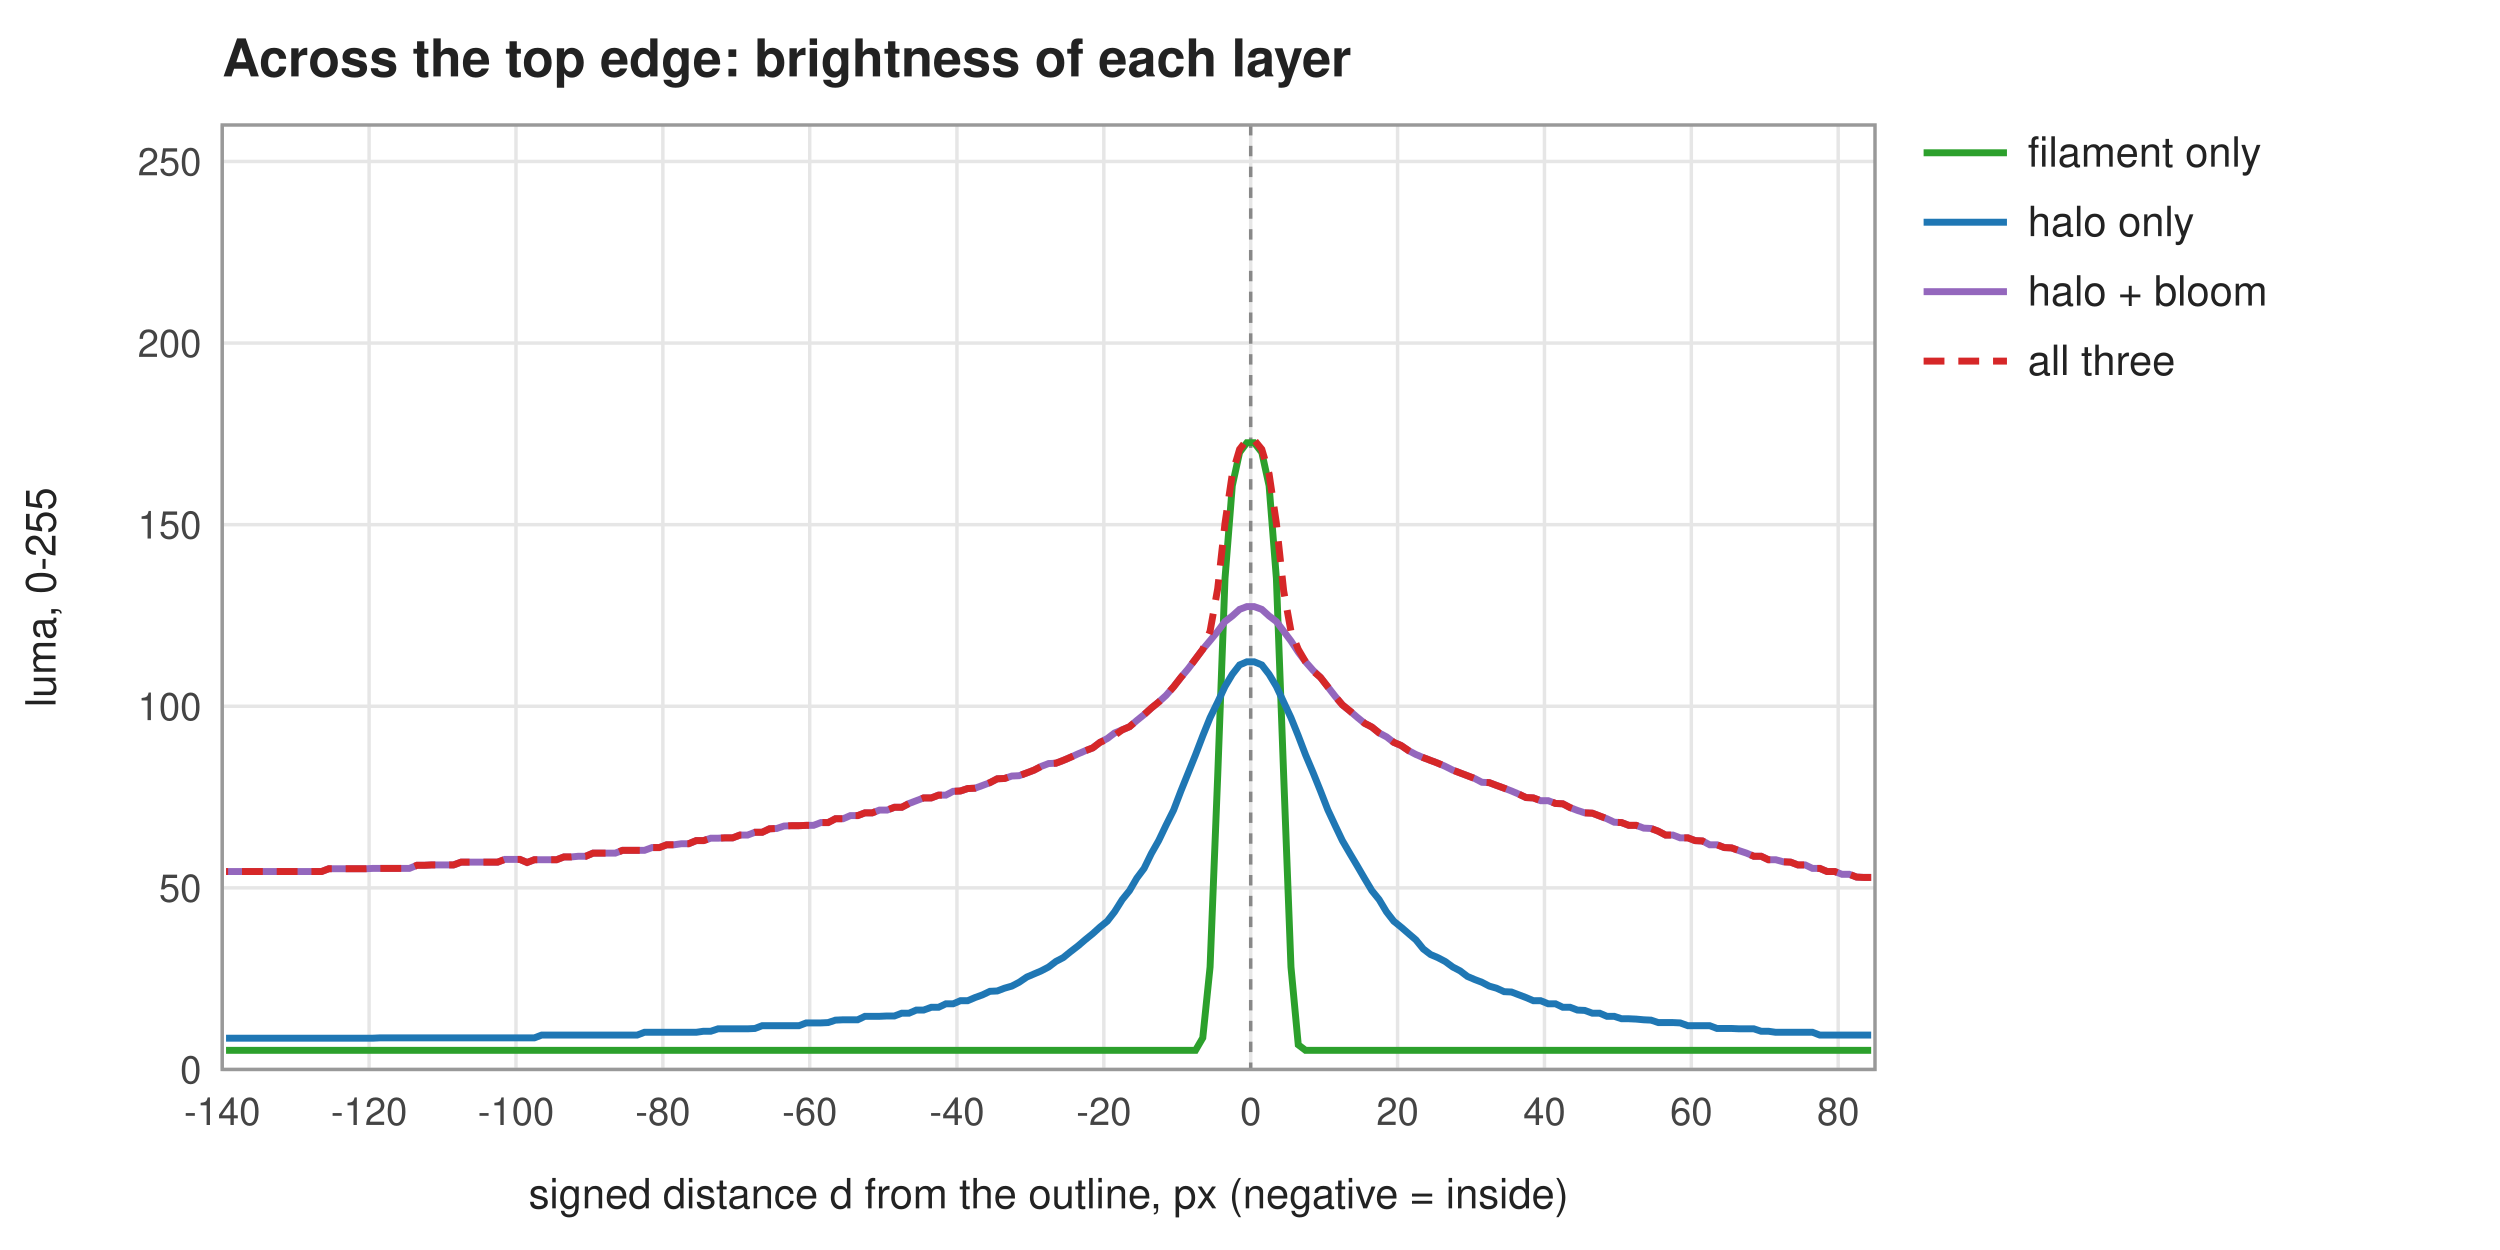
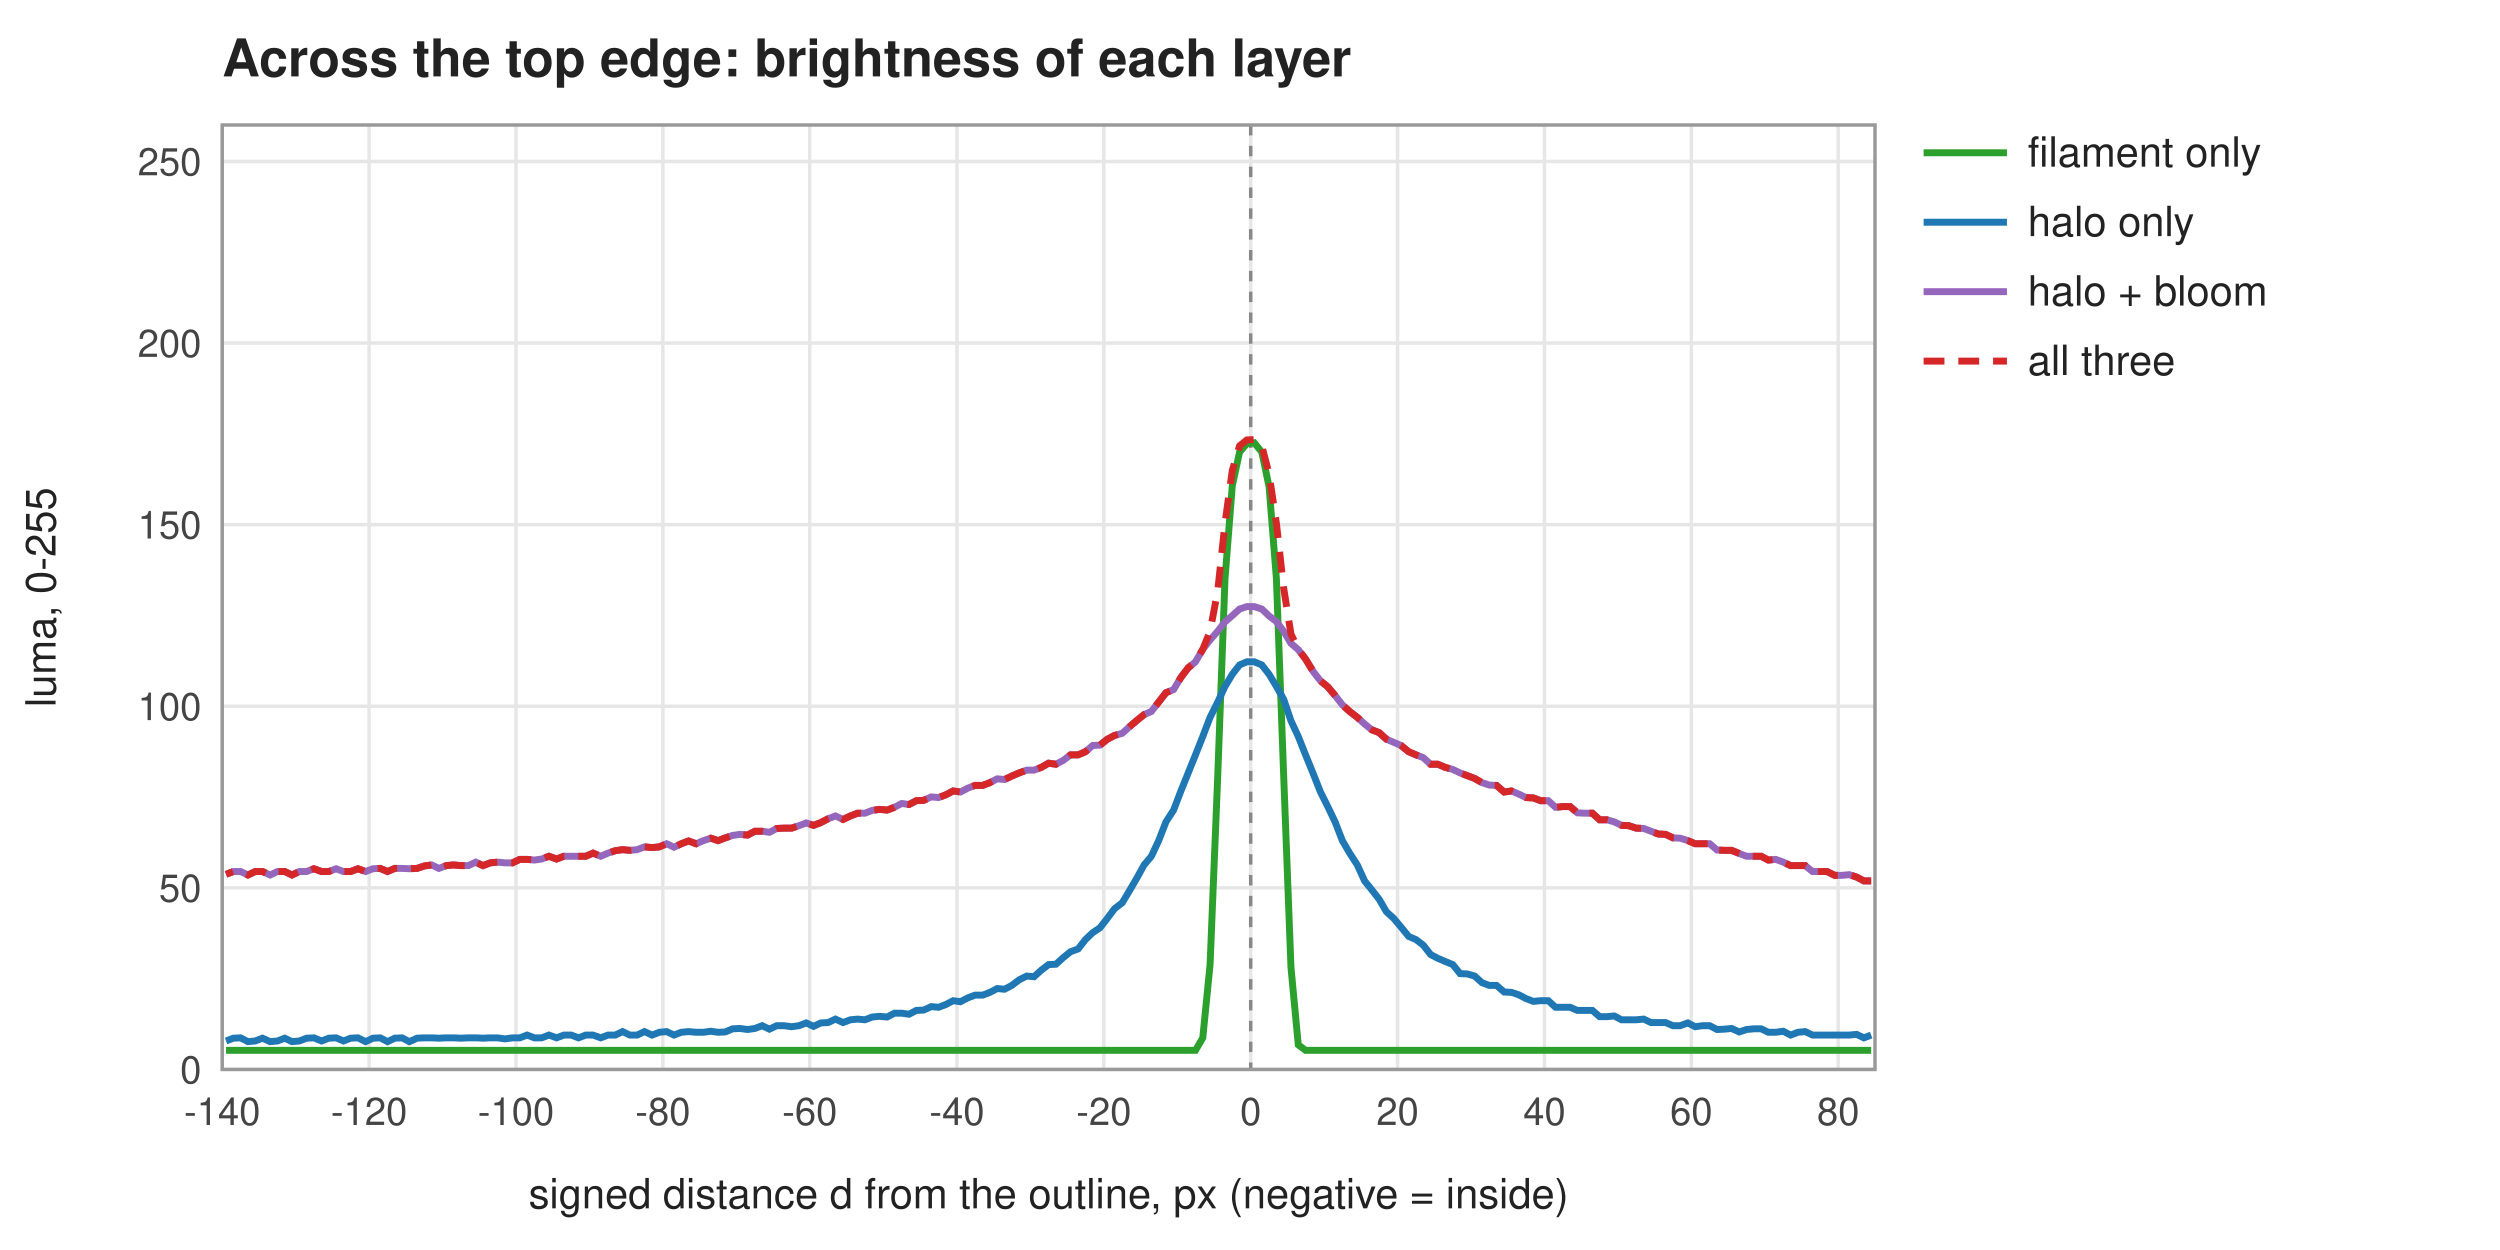
<svg xmlns="http://www.w3.org/2000/svg" width="720" height="360" viewBox="0 0 720 360" font-family="Helvetica, Arial, sans-serif">
  <rect width="100%" height="100%" fill="#ffffff" />
  <text x="64" y="22" font-size="15" font-weight="bold" fill="#222">Across the top edge: brightness of each layer</text>
  <line x1="64.0" y1="36" x2="64.0" y2="308" stroke="#e6e6e6" />
  <text x="64.0" y="324" font-size="11" fill="#444" text-anchor="middle">-140</text>
  <line x1="106.3" y1="36" x2="106.3" y2="308" stroke="#e6e6e6" />
  <text x="106.3" y="324" font-size="11" fill="#444" text-anchor="middle">-120</text>
  <line x1="148.6" y1="36" x2="148.6" y2="308" stroke="#e6e6e6" />
  <text x="148.6" y="324" font-size="11" fill="#444" text-anchor="middle">-100</text>
  <line x1="190.9" y1="36" x2="190.9" y2="308" stroke="#e6e6e6" />
  <text x="190.9" y="324" font-size="11" fill="#444" text-anchor="middle">-80</text>
  <line x1="233.2" y1="36" x2="233.2" y2="308" stroke="#e6e6e6" />
  <text x="233.2" y="324" font-size="11" fill="#444" text-anchor="middle">-60</text>
  <line x1="275.6" y1="36" x2="275.6" y2="308" stroke="#e6e6e6" />
  <text x="275.6" y="324" font-size="11" fill="#444" text-anchor="middle">-40</text>
  <line x1="317.9" y1="36" x2="317.9" y2="308" stroke="#e6e6e6" />
  <text x="317.9" y="324" font-size="11" fill="#444" text-anchor="middle">-20</text>
  <line x1="360.2" y1="36" x2="360.2" y2="308" stroke="#e6e6e6" />
  <text x="360.2" y="324" font-size="11" fill="#444" text-anchor="middle">0</text>
  <line x1="402.5" y1="36" x2="402.5" y2="308" stroke="#e6e6e6" />
  <text x="402.5" y="324" font-size="11" fill="#444" text-anchor="middle">20</text>
  <line x1="444.8" y1="36" x2="444.8" y2="308" stroke="#e6e6e6" />
  <text x="444.8" y="324" font-size="11" fill="#444" text-anchor="middle">40</text>
  <line x1="487.1" y1="36" x2="487.1" y2="308" stroke="#e6e6e6" />
  <text x="487.1" y="324" font-size="11" fill="#444" text-anchor="middle">60</text>
  <line x1="529.4" y1="36" x2="529.4" y2="308" stroke="#e6e6e6" />
  <text x="529.4" y="324" font-size="11" fill="#444" text-anchor="middle">80</text>
  <line x1="64" y1="308.0" x2="540" y2="308.0" stroke="#e6e6e6" />
  <text x="58" y="312.0" font-size="11" fill="#444" text-anchor="end">0</text>
  <line x1="64" y1="255.7" x2="540" y2="255.7" stroke="#e6e6e6" />
  <text x="58" y="259.7" font-size="11" fill="#444" text-anchor="end">50</text>
  <line x1="64" y1="203.4" x2="540" y2="203.4" stroke="#e6e6e6" />
  <text x="58" y="207.4" font-size="11" fill="#444" text-anchor="end">100</text>
  <line x1="64" y1="151.1" x2="540" y2="151.1" stroke="#e6e6e6" />
  <text x="58" y="155.1" font-size="11" fill="#444" text-anchor="end">150</text>
  <line x1="64" y1="98.8" x2="540" y2="98.8" stroke="#e6e6e6" />
  <text x="58" y="102.8" font-size="11" fill="#444" text-anchor="end">200</text>
  <line x1="64" y1="46.5" x2="540" y2="46.5" stroke="#e6e6e6" />
  <text x="58" y="50.5" font-size="11" fill="#444" text-anchor="end">250</text>
  <line x1="360.2" y1="36" x2="360.2" y2="308" stroke="#888" stroke-dasharray="3,3" />
  <rect x="64" y="36" width="476" height="272" fill="none" stroke="#999" />
  <text x="302" y="348" font-size="12" fill="#222" text-anchor="middle">signed distance d from the outline, px (negative = inside)</text>
  <text transform="translate(16,172) rotate(-90)" font-size="12" fill="#222" text-anchor="middle">luma, 0-255</text>
  <clipPath id="plot">
    <rect x="64" y="36" width="476" height="272" />
  </clipPath>
-   <polyline clip-path="url(#plot)" fill="none" stroke="#2ca02c" stroke-width="2" points="538.9,302.5 536.8,302.5 534.7,302.5 532.6,302.5 530.5,302.5 528.4,302.5 526.2,302.5 524.1,302.5 522.0,302.5 519.9,302.5 517.8,302.5 515.7,302.5 513.6,302.5 511.4,302.5 509.3,302.5 507.2,302.5 505.1,302.5 503.0,302.5 500.9,302.5 498.7,302.5 496.6,302.5 494.5,302.5 492.4,302.5 490.3,302.5 488.2,302.5 486.1,302.5 483.9,302.5 481.8,302.5 479.7,302.5 477.6,302.5 475.5,302.5 473.4,302.5 471.2,302.5 469.1,302.5 467.0,302.5 464.9,302.5 462.8,302.5 460.7,302.5 458.6,302.5 456.4,302.5 454.3,302.5 452.2,302.5 450.1,302.5 448.0,302.5 445.9,302.5 443.7,302.5 441.6,302.5 439.5,302.5 437.4,302.5 435.3,302.5 433.2,302.5 431.0,302.5 428.9,302.5 426.8,302.5 424.7,302.5 422.6,302.5 420.5,302.5 418.4,302.5 416.2,302.5 414.1,302.5 412.0,302.5 409.9,302.5 407.8,302.5 405.7,302.5 403.5,302.5 401.4,302.5 399.3,302.5 397.2,302.5 395.1,302.5 393.0,302.5 390.9,302.5 388.7,302.5 386.6,302.5 384.5,302.5 382.4,302.5 380.3,302.5 378.2,302.5 376.0,302.5 373.9,300.9 371.8,278.5 369.7,223.4 367.6,166.6 365.5,139.9 363.4,130.3 361.2,127.5 359.1,127.5 357.0,130.3 354.9,139.9 352.8,166.6 350.7,223.4 348.5,278.5 346.4,298.9 344.3,302.5 342.2,302.5 340.1,302.5 338.0,302.5 335.8,302.5 333.7,302.5 331.6,302.5 329.5,302.5 327.4,302.5 325.3,302.5 323.2,302.5 321.0,302.5 318.9,302.5 316.8,302.5 314.7,302.5 312.6,302.5 310.5,302.5 308.3,302.5 306.2,302.5 304.1,302.5 302.0,302.5 299.9,302.5 297.8,302.5 295.7,302.5 293.5,302.5 291.4,302.5 289.3,302.5 287.2,302.5 285.1,302.5 283.0,302.5 280.8,302.5 278.7,302.5 276.6,302.5 274.5,302.5 272.4,302.5 270.3,302.5 268.2,302.5 266.0,302.5 263.9,302.5 261.8,302.5 259.7,302.5 257.6,302.5 255.5,302.5 253.3,302.5 251.2,302.5 249.1,302.5 247.0,302.5 244.9,302.5 242.8,302.5 240.6,302.5 238.5,302.5 236.4,302.5 234.3,302.5 232.2,302.5 230.1,302.5 228.0,302.5 225.8,302.5 223.7,302.5 221.6,302.5 219.5,302.5 217.4,302.5 215.3,302.5 213.1,302.5 211.0,302.5 208.9,302.5 206.8,302.5 204.7,302.5 202.6,302.5 200.5,302.5 198.3,302.5 196.2,302.5 194.1,302.5 192.0,302.5 189.9,302.5 187.8,302.5 185.6,302.5 183.5,302.5 181.4,302.5 179.3,302.5 177.2,302.5 175.1,302.5 173.0,302.5 170.8,302.5 168.7,302.5 166.6,302.5 164.5,302.5 162.4,302.5 160.3,302.5 158.1,302.5 156.0,302.5 153.9,302.5 151.8,302.5 149.7,302.5 147.6,302.5 145.4,302.5 143.3,302.5 141.2,302.5 139.1,302.5 137.0,302.5 134.9,302.5 132.8,302.5 130.6,302.5 128.5,302.5 126.4,302.5 124.3,302.5 122.2,302.5 120.1,302.5 117.9,302.5 115.8,302.5 113.7,302.5 111.6,302.5 109.5,302.5 107.4,302.5 105.3,302.5 103.1,302.5 101.0,302.5 98.9,302.5 96.8,302.5 94.7,302.5 92.6,302.5 90.4,302.5 88.3,302.5 86.2,302.5 84.1,302.5 82.0,302.5 79.9,302.5 77.8,302.5 75.6,302.5 73.5,302.5 71.4,302.5 69.3,302.5 67.2,302.5 65.1,302.5 " />
+   <polyline clip-path="url(#plot)" fill="none" stroke="#2ca02c" stroke-width="2" points="538.9,302.5 536.8,302.5 534.7,302.5 532.6,302.5 530.5,302.5 528.4,302.5 526.2,302.5 524.1,302.5 522.0,302.5 519.9,302.5 517.8,302.5 515.7,302.5 513.6,302.5 511.4,302.5 509.3,302.5 507.2,302.5 505.1,302.5 503.0,302.5 500.9,302.5 498.7,302.5 496.6,302.5 494.5,302.5 492.4,302.5 490.3,302.5 488.2,302.5 486.1,302.5 483.9,302.5 481.8,302.5 479.7,302.5 477.6,302.5 475.5,302.5 473.4,302.5 471.2,302.5 469.1,302.5 467.0,302.5 464.9,302.5 462.8,302.5 460.7,302.5 458.6,302.5 456.4,302.5 454.3,302.5 452.2,302.5 450.1,302.5 448.0,302.5 445.9,302.5 443.7,302.5 441.6,302.5 439.5,302.5 437.4,302.5 435.3,302.5 433.2,302.5 431.0,302.5 428.9,302.5 426.8,302.5 424.7,302.5 422.6,302.5 420.5,302.5 418.4,302.5 416.2,302.5 414.1,302.5 412.0,302.5 409.9,302.5 407.8,302.5 405.7,302.5 403.5,302.5 401.4,302.5 399.3,302.5 397.2,302.5 395.1,302.5 393.0,302.5 390.9,302.5 388.7,302.5 386.6,302.5 384.5,302.5 382.4,302.5 380.3,302.5 378.2,302.5 376.0,302.5 373.9,300.9 371.8,278.6 369.7,223.4 367.6,166.6 365.5,140.2 363.4,130.2 361.2,127.5 359.1,127.8 357.0,130.2 354.9,139.9 352.8,166.7 350.7,223.7 348.5,277.8 346.4,298.9 344.3,302.5 342.2,302.5 340.1,302.5 338.0,302.5 335.8,302.5 333.7,302.5 331.6,302.5 329.5,302.5 327.4,302.5 325.3,302.5 323.2,302.5 321.0,302.5 318.9,302.5 316.8,302.5 314.7,302.5 312.6,302.5 310.5,302.5 308.3,302.5 306.2,302.5 304.1,302.5 302.0,302.5 299.9,302.5 297.8,302.5 295.7,302.5 293.5,302.5 291.4,302.5 289.3,302.5 287.2,302.5 285.1,302.5 283.0,302.5 280.8,302.5 278.7,302.5 276.6,302.5 274.5,302.5 272.4,302.5 270.3,302.5 268.2,302.5 266.0,302.5 263.9,302.5 261.8,302.5 259.7,302.5 257.6,302.5 255.5,302.5 253.3,302.5 251.2,302.5 249.1,302.5 247.0,302.5 244.9,302.5 242.8,302.5 240.6,302.5 238.5,302.5 236.4,302.5 234.3,302.5 232.2,302.5 230.1,302.5 228.0,302.5 225.8,302.5 223.7,302.5 221.6,302.5 219.5,302.5 217.4,302.5 215.3,302.5 213.1,302.5 211.0,302.5 208.9,302.5 206.8,302.5 204.7,302.5 202.6,302.5 200.5,302.5 198.3,302.5 196.2,302.5 194.1,302.5 192.0,302.5 189.9,302.5 187.8,302.5 185.6,302.5 183.5,302.5 181.4,302.5 179.3,302.5 177.2,302.5 175.1,302.5 173.0,302.5 170.8,302.5 168.7,302.5 166.6,302.5 164.5,302.5 162.4,302.5 160.3,302.5 158.1,302.5 156.0,302.5 153.9,302.5 151.8,302.5 149.7,302.5 147.6,302.5 145.4,302.5 143.3,302.5 141.2,302.5 139.1,302.5 137.0,302.5 134.9,302.5 132.8,302.5 130.6,302.5 128.5,302.5 126.4,302.5 124.3,302.5 122.2,302.5 120.1,302.5 117.9,302.5 115.8,302.5 113.7,302.5 111.6,302.5 109.5,302.5 107.4,302.5 105.3,302.5 103.1,302.5 101.0,302.5 98.9,302.5 96.8,302.5 94.7,302.5 92.6,302.5 90.4,302.5 88.3,302.5 86.2,302.5 84.1,302.5 82.0,302.5 79.9,302.5 77.8,302.5 75.6,302.5 73.5,302.5 71.4,302.5 69.3,302.5 67.2,302.5 65.1,302.5 " />
  <line x1="554" y1="44" x2="578" y2="44" stroke="#2ca02c" stroke-width="2" />
  <text x="584" y="48" font-size="12" fill="#222">filament only</text>
-   <polyline clip-path="url(#plot)" fill="none" stroke="#1f77b4" stroke-width="2" points="538.9,298.1 536.8,298.1 534.7,298.1 532.6,298.1 530.5,298.1 528.4,298.1 526.2,298.1 524.1,298.1 522.0,297.3 519.9,297.3 517.8,297.3 515.7,297.3 513.6,297.3 511.4,297.3 509.3,297.0 507.2,297.0 505.1,296.3 503.0,296.3 500.9,296.3 498.7,296.2 496.6,296.2 494.5,296.2 492.4,295.4 490.3,295.4 488.2,295.4 486.1,295.4 483.9,294.6 481.8,294.5 479.7,294.5 477.6,294.5 475.5,293.8 473.4,293.7 471.2,293.5 469.1,293.4 467.0,293.4 464.9,292.7 462.8,292.7 460.7,291.8 458.6,291.8 456.4,291.0 454.3,290.9 452.2,290.1 450.1,290.1 448.0,289.1 445.9,289.1 443.7,288.2 441.6,288.2 439.5,287.3 437.4,286.5 435.3,285.7 433.2,285.6 431.0,284.6 428.9,284.0 426.8,282.9 424.7,282.1 422.6,281.2 420.5,279.6 418.4,278.5 416.2,276.9 414.1,275.8 412.0,274.9 409.9,273.3 407.8,270.7 405.7,268.9 403.5,267.0 401.4,265.3 399.3,262.6 397.2,259.1 395.1,256.5 393.0,253.0 390.9,249.4 388.7,245.7 386.6,242.1 384.5,237.7 382.4,233.2 380.3,227.8 378.2,222.6 376.0,217.4 373.9,211.9 371.8,206.7 369.7,202.2 367.6,197.7 365.5,194.2 363.4,191.5 361.2,190.6 359.1,190.6 357.0,191.5 354.9,194.2 352.8,197.7 350.7,202.2 348.5,206.7 346.4,211.9 344.3,217.4 342.2,222.6 340.1,227.8 338.0,233.3 335.8,237.7 333.7,242.1 331.6,245.8 329.5,250.1 327.4,252.9 325.3,256.5 323.2,259.1 321.0,262.6 318.9,265.3 316.8,267.0 314.7,268.9 312.6,270.6 310.5,272.4 308.3,274.1 306.2,275.8 304.1,276.9 302.0,278.5 299.9,279.6 297.8,280.5 295.7,281.4 293.5,282.9 291.4,284.0 289.3,284.6 287.2,285.4 285.1,285.5 283.0,286.5 280.8,287.3 278.7,288.2 276.6,288.2 274.5,289.1 272.4,289.1 270.3,290.1 268.2,290.1 266.0,290.9 263.9,290.9 261.8,291.8 259.7,291.8 257.6,292.6 255.5,292.6 253.3,292.7 251.2,292.7 249.1,292.7 247.0,293.7 244.9,293.7 242.8,293.7 240.6,293.8 238.5,294.5 236.4,294.6 234.3,294.6 232.2,294.6 230.1,295.4 228.0,295.4 225.8,295.4 223.7,295.4 221.6,295.4 219.5,295.4 217.4,296.2 215.3,296.3 213.1,296.3 211.0,296.3 208.9,296.3 206.8,296.3 204.7,297.0 202.6,297.0 200.5,297.3 198.3,297.3 196.2,297.3 194.1,297.3 192.0,297.3 189.9,297.3 187.8,297.3 185.6,297.3 183.5,298.1 181.4,298.1 179.3,298.1 177.2,298.1 175.1,298.1 173.0,298.1 170.8,298.1 168.7,298.1 166.6,298.1 164.5,298.1 162.4,298.1 160.3,298.1 158.1,298.1 156.0,298.1 153.9,298.9 151.8,298.9 149.7,298.9 147.6,298.9 145.4,298.9 143.3,298.9 141.2,298.9 139.1,298.9 137.0,298.9 134.9,298.9 132.8,298.9 130.6,298.9 128.5,298.9 126.4,298.9 124.3,298.9 122.2,298.9 120.1,298.9 117.9,298.9 115.8,298.9 113.7,298.9 111.6,298.9 109.5,298.9 107.4,299.0 105.3,299.0 103.1,299.0 101.0,299.0 98.9,299.0 96.8,299.0 94.7,299.0 92.6,299.0 90.4,299.0 88.3,299.0 86.2,299.0 84.1,299.0 82.0,299.0 79.9,299.0 77.8,299.0 75.6,299.0 73.5,299.0 71.4,299.0 69.3,299.0 67.2,299.0 65.1,299.0 " />
+   <polyline clip-path="url(#plot)" fill="none" stroke="#1f77b4" stroke-width="2" points="538.9,298.1 536.8,298.9 534.7,297.9 532.6,298.1 530.5,298.1 528.4,298.1 526.2,298.1 524.1,298.1 522.0,298.1 519.9,297.1 517.8,297.3 515.7,298.1 513.6,297.0 511.4,297.3 509.3,297.3 507.2,296.3 505.1,296.3 503.0,296.5 500.9,297.2 498.7,296.2 496.6,296.4 494.5,296.5 492.4,295.4 490.3,295.4 488.2,295.7 486.1,294.6 483.9,295.4 481.8,295.4 479.7,294.5 477.6,294.5 475.5,294.5 473.4,293.5 471.2,293.7 469.1,293.7 467.0,293.7 464.9,292.6 462.8,292.8 460.7,292.8 458.6,291.0 456.4,291.0 454.3,291.0 452.2,290.1 450.1,290.1 448.0,290.1 445.9,288.2 443.7,288.2 441.6,288.4 439.5,287.6 437.4,286.5 435.3,285.8 433.2,285.7 431.0,283.8 428.9,283.8 426.8,283.0 424.7,281.1 422.6,280.5 420.5,280.4 418.4,277.8 416.2,276.9 414.1,276.0 412.0,274.9 409.9,272.2 407.8,270.6 405.7,269.7 403.5,267.0 401.4,264.5 399.3,262.6 397.2,259.0 395.1,256.3 393.0,253.7 390.9,249.1 388.7,245.7 386.6,242.1 384.5,236.7 382.4,232.3 380.3,228.1 378.2,222.8 376.0,217.4 373.9,212.1 371.8,207.6 369.7,201.4 367.6,197.7 365.5,194.2 363.4,191.5 361.2,190.6 359.1,190.6 357.0,191.5 354.9,194.2 352.8,197.7 350.7,202.2 348.5,206.6 346.4,212.1 344.3,217.4 342.2,222.6 340.1,227.8 338.0,233.3 335.8,236.7 333.7,242.1 331.6,246.6 329.5,249.1 327.4,252.9 325.3,256.5 323.2,260.0 321.0,261.7 318.9,264.5 316.8,267.2 314.7,268.6 312.6,270.6 310.5,273.3 308.3,274.1 306.2,275.8 304.1,277.7 302.0,277.8 299.9,279.4 297.8,281.3 295.7,281.1 293.5,282.2 291.4,283.8 289.3,284.9 287.2,284.7 285.1,285.8 283.0,286.6 280.8,286.6 278.7,287.4 276.6,288.5 274.5,288.2 272.4,289.3 270.3,290.1 268.2,289.9 266.0,290.9 263.9,291.0 261.8,292.1 259.7,291.8 257.6,291.8 255.5,292.9 253.3,292.7 251.2,292.9 249.1,293.7 247.0,293.5 244.9,293.7 242.8,294.5 240.6,293.5 238.5,294.5 236.4,294.6 234.3,295.6 232.2,294.6 230.1,295.4 228.0,295.7 225.8,295.4 223.7,295.4 221.6,296.4 219.5,295.4 217.4,296.2 215.3,296.5 213.1,296.2 211.0,296.3 208.9,297.2 206.8,297.3 204.7,297.0 202.6,297.3 200.5,297.3 198.3,297.1 196.2,297.3 194.1,298.1 192.0,297.1 189.9,297.3 187.8,298.1 185.6,297.1 183.5,298.1 181.4,298.1 179.3,297.1 177.2,298.1 175.1,298.1 173.0,298.9 170.8,298.1 168.7,298.1 166.6,298.9 164.5,298.1 162.4,298.1 160.3,298.9 158.1,298.1 156.0,298.9 153.9,298.9 151.8,298.1 149.7,298.9 147.6,298.9 145.4,299.2 143.3,298.9 141.2,298.9 139.1,299.0 137.0,298.9 134.9,298.9 132.8,299.0 130.6,298.9 128.5,298.9 126.4,299.0 124.3,298.9 122.2,298.9 120.1,299.0 117.9,300.0 115.8,298.9 113.7,299.0 111.6,300.0 109.5,298.9 107.4,299.0 105.3,300.0 103.1,298.9 101.0,299.0 98.9,299.8 96.8,298.9 94.7,299.0 92.6,299.8 90.4,298.9 88.3,299.0 86.2,299.8 84.1,300.0 82.0,299.0 79.9,299.8 77.8,300.0 75.6,299.0 73.5,299.8 71.4,300.0 69.3,298.9 67.2,299.0 65.1,299.8 " />
  <line x1="554" y1="64" x2="578" y2="64" stroke="#1f77b4" stroke-width="2" />
  <text x="584" y="68" font-size="12" fill="#222">halo only</text>
-   <polyline clip-path="url(#plot)" fill="none" stroke="#9467bd" stroke-width="2" points="538.9,252.7 536.8,252.7 534.7,252.6 532.6,251.8 530.5,251.8 528.4,251.0 526.2,251.0 524.1,250.1 522.0,250.1 519.9,249.1 517.8,249.1 515.7,248.3 513.6,248.2 511.4,247.6 509.3,247.6 507.2,246.6 505.1,246.6 503.0,245.7 500.9,245.0 498.7,244.2 496.6,244.1 494.5,243.3 492.4,243.3 490.3,242.2 488.2,242.1 486.1,241.3 483.9,241.3 481.8,240.5 479.7,240.5 477.6,239.4 475.5,238.6 473.4,238.5 471.2,237.7 469.1,237.7 467.0,236.9 464.9,236.8 462.8,235.8 460.7,235.0 458.6,234.2 456.4,234.1 454.3,233.4 452.2,232.6 450.1,231.5 448.0,231.4 445.9,230.6 443.7,230.6 441.6,229.8 439.5,229.7 437.4,228.7 435.3,227.8 433.2,227.0 431.0,226.2 428.9,225.4 426.8,225.3 424.7,224.2 422.6,223.4 420.5,222.6 418.4,221.8 416.2,220.7 414.1,219.8 412.0,219.0 409.9,218.2 407.8,217.3 405.7,216.2 403.5,214.7 401.4,213.8 399.3,212.2 397.2,211.1 395.1,209.4 393.0,208.3 390.9,206.6 388.7,204.7 386.6,203.0 384.5,200.5 382.4,197.8 380.3,195.1 378.2,193.1 376.0,190.6 373.9,187.8 371.8,184.6 369.7,181.8 367.6,179.0 365.5,177.4 363.4,175.5 361.2,174.7 359.1,174.7 357.0,175.5 354.9,177.4 352.8,179.0 350.7,181.8 348.5,184.5 346.4,187.0 344.3,189.8 342.2,192.6 340.1,195.1 338.0,197.8 335.8,200.3 333.7,202.2 331.6,203.9 329.5,205.8 327.4,207.5 325.3,209.3 323.2,210.2 321.0,211.1 318.9,212.7 316.8,213.8 314.7,215.4 312.6,216.2 310.5,217.1 308.3,218.1 306.2,219.0 304.1,219.8 302.0,219.9 299.9,220.7 297.8,221.8 295.7,222.6 293.5,223.4 291.4,223.5 289.3,224.2 287.2,224.3 285.1,225.4 283.0,226.2 280.8,227.0 278.7,227.1 276.6,227.8 274.5,227.9 272.4,229.0 270.3,229.0 268.2,229.8 266.0,229.8 263.9,230.6 261.8,231.4 259.7,232.5 257.6,232.5 255.5,233.3 253.3,233.3 251.2,234.1 249.1,234.1 247.0,234.9 244.9,234.9 242.8,235.8 240.6,235.8 238.5,236.9 236.4,236.9 234.3,237.7 232.2,237.7 230.1,237.8 228.0,237.8 225.8,237.9 223.7,238.6 221.6,238.7 219.5,239.7 217.4,239.7 215.3,240.5 213.1,240.5 211.0,241.3 208.9,241.3 206.8,241.4 204.7,241.4 202.6,242.1 200.5,242.1 198.3,243.0 196.2,243.0 194.1,243.3 192.0,243.3 189.9,244.1 187.8,244.1 185.6,244.9 183.5,244.9 181.4,244.9 179.3,244.9 177.2,245.7 175.1,245.7 173.0,245.7 170.8,245.7 168.7,246.6 166.6,246.6 164.5,246.8 162.4,246.8 160.3,247.6 158.1,247.6 156.0,247.6 153.9,247.6 151.8,248.4 149.7,247.5 147.6,247.5 145.4,247.5 143.3,248.3 141.2,248.3 139.1,248.3 137.0,248.3 134.9,248.3 132.8,248.3 130.6,249.1 128.5,249.1 126.4,249.1 124.3,249.1 122.2,249.2 120.1,249.2 117.9,250.1 115.8,250.1 113.7,250.1 111.6,250.1 109.5,250.1 107.4,250.1 105.3,250.2 103.1,250.2 101.0,250.2 98.9,250.2 96.8,250.2 94.7,250.2 92.6,251.0 90.4,251.0 88.3,251.0 86.2,251.0 84.1,251.0 82.0,251.0 79.9,251.0 77.8,251.0 75.6,251.0 73.5,251.0 71.4,251.0 69.3,251.0 67.2,251.0 65.1,251.0 " />
+   <polyline clip-path="url(#plot)" fill="none" stroke="#9467bd" stroke-width="2" points="538.9,253.7 536.8,253.7 534.7,252.6 532.6,251.9 530.5,252.1 528.4,252.1 526.2,251.0 524.1,251.0 522.0,251.0 519.9,249.3 517.8,249.3 515.7,249.3 513.6,248.3 511.4,247.5 509.3,247.7 507.2,246.6 505.1,246.6 503.0,246.6 500.9,245.8 498.7,244.9 496.6,244.9 494.5,244.8 492.4,243.0 490.3,243.0 488.2,243.0 486.1,242.1 483.9,241.4 481.8,241.3 479.7,240.3 477.6,240.2 475.5,239.4 473.4,238.6 471.2,238.5 469.1,237.8 467.0,237.7 464.9,236.7 462.8,236.1 460.7,236.1 458.6,234.2 456.4,234.2 454.3,234.1 452.2,232.3 450.1,232.3 448.0,232.5 445.9,230.6 443.7,230.6 441.6,229.8 439.5,229.7 437.4,228.7 435.3,227.8 433.2,228.1 431.0,226.2 428.9,226.1 426.8,225.4 424.7,224.2 422.6,223.4 420.5,222.6 418.4,221.6 416.2,221.0 414.1,220.1 412.0,220.1 409.9,218.2 407.8,217.4 405.7,216.5 403.5,214.7 401.4,213.8 399.3,212.9 397.2,211.0 395.1,210.2 393.0,208.5 390.9,206.6 388.7,204.9 386.6,203.0 384.5,200.3 382.4,197.8 380.3,196.1 378.2,193.4 376.0,189.8 373.9,187.1 371.8,185.3 369.7,181.8 367.6,179.0 365.5,177.4 363.4,175.4 361.2,174.7 359.1,174.7 357.0,175.4 354.9,177.3 352.8,179.1 350.7,181.8 348.5,184.3 346.4,187.0 344.3,190.6 342.2,192.4 340.1,195.1 338.0,198.6 335.8,199.5 333.7,202.2 331.6,204.9 329.5,205.8 327.4,207.5 325.3,209.3 323.2,211.2 321.0,211.8 318.9,212.9 316.8,214.6 314.7,214.7 312.6,216.5 310.5,217.4 308.3,217.4 306.2,219.0 304.1,220.1 302.0,219.8 299.9,221.0 297.8,221.8 295.7,221.8 293.5,222.6 291.4,223.5 289.3,224.5 287.2,224.3 285.1,225.4 283.0,226.2 280.8,226.2 278.7,227.0 276.6,228.1 274.5,227.8 272.4,228.9 270.3,229.7 268.2,229.5 266.0,230.5 263.9,230.6 261.8,231.7 259.7,231.4 257.6,232.5 255.5,233.3 253.3,233.1 251.2,233.4 249.1,234.2 247.0,234.2 244.9,235.0 242.8,236.0 240.6,235.0 238.5,235.8 236.4,236.9 234.3,237.7 232.2,237.0 230.1,237.8 228.0,238.5 225.8,238.5 223.7,238.6 221.6,239.7 219.5,239.4 217.4,239.4 215.3,240.5 213.1,240.3 211.0,240.6 208.9,241.3 206.8,242.1 204.7,241.4 202.6,242.1 200.5,243.0 198.3,242.2 196.2,243.0 194.1,244.0 192.0,243.0 189.9,243.9 187.8,244.1 185.6,243.9 183.5,244.7 181.4,244.9 179.3,244.7 177.2,245.0 175.1,245.7 173.0,246.6 170.8,245.7 168.7,246.6 166.6,246.6 164.5,246.6 162.4,246.6 160.3,247.4 158.1,246.6 156.0,247.4 153.9,247.7 151.8,247.5 149.7,247.5 147.6,248.5 145.4,248.5 143.3,248.3 141.2,248.5 139.1,249.3 137.0,248.3 134.9,249.3 132.8,249.3 130.6,249.1 128.5,249.3 126.4,250.1 124.3,249.1 122.2,249.4 120.1,250.1 117.9,250.2 115.8,250.1 113.7,250.1 111.6,251.0 109.5,250.1 107.4,250.2 105.3,251.0 103.1,250.2 101.0,251.0 98.9,251.0 96.8,250.2 94.7,251.0 92.6,251.0 90.4,250.2 88.3,251.0 86.2,251.0 84.1,252.0 82.0,251.0 79.9,251.0 77.8,252.0 75.6,251.0 73.5,251.0 71.4,252.0 69.3,251.0 67.2,251.0 65.1,251.8 " />
  <line x1="554" y1="84" x2="578" y2="84" stroke="#9467bd" stroke-width="2" />
  <text x="584" y="88" font-size="12" fill="#222">halo + bloom</text>
-   <polyline clip-path="url(#plot)" fill="none" stroke="#d62728" stroke-width="2" stroke-dasharray="6,4" points="538.9,252.7 536.8,252.7 534.7,252.6 532.6,251.8 530.5,251.8 528.4,251.0 526.2,251.0 524.1,250.1 522.0,250.1 519.9,249.1 517.8,249.1 515.7,248.3 513.6,248.2 511.4,247.6 509.3,247.6 507.2,246.6 505.1,246.6 503.0,245.7 500.9,245.0 498.7,244.2 496.6,244.1 494.5,243.3 492.4,243.3 490.3,242.2 488.2,242.1 486.1,241.3 483.9,241.3 481.8,240.5 479.7,240.5 477.6,239.4 475.5,238.6 473.4,238.5 471.2,237.7 469.1,237.7 467.0,236.9 464.9,236.8 462.8,235.8 460.7,235.0 458.6,234.2 456.4,234.1 454.3,233.4 452.2,232.6 450.1,231.5 448.0,231.4 445.9,230.6 443.7,230.6 441.6,229.8 439.5,229.7 437.4,228.7 435.3,227.8 433.2,227.0 431.0,226.2 428.9,225.4 426.8,225.3 424.7,224.2 422.6,223.4 420.5,222.6 418.4,221.8 416.2,220.7 414.1,219.8 412.0,219.0 409.9,218.2 407.8,217.3 405.7,216.2 403.5,214.7 401.4,213.8 399.3,212.2 397.2,211.1 395.1,209.4 393.0,208.3 390.9,206.6 388.7,204.7 386.6,203.0 384.5,200.5 382.4,197.8 380.3,195.1 378.2,193.3 376.0,190.6 373.9,187.0 371.8,181.8 369.7,170.2 367.6,150.7 365.5,136.5 363.4,129.4 361.2,126.7 359.1,126.7 357.0,129.4 354.9,136.5 352.8,150.7 350.7,169.5 348.5,181.8 346.4,187.0 344.3,189.8 342.2,192.6 340.1,195.1 338.0,197.8 335.8,200.3 333.7,202.2 331.6,203.9 329.5,205.8 327.4,207.5 325.3,209.3 323.2,210.2 321.0,211.8 318.9,212.9 316.8,213.8 314.7,215.4 312.6,216.2 310.5,217.1 308.3,218.1 306.2,219.0 304.1,219.8 302.0,219.9 299.9,220.7 297.8,221.8 295.7,222.6 293.5,223.4 291.4,223.5 289.3,224.2 287.2,224.3 285.1,225.4 283.0,226.2 280.8,227.0 278.7,227.1 276.6,227.8 274.5,227.9 272.4,229.0 270.3,229.0 268.2,229.8 266.0,229.8 263.9,230.6 261.8,231.4 259.7,232.5 257.6,232.5 255.5,233.3 253.3,233.3 251.2,234.1 249.1,234.1 247.0,234.9 244.9,234.9 242.8,235.8 240.6,235.8 238.5,236.9 236.4,236.9 234.3,237.7 232.2,237.7 230.1,237.8 228.0,237.8 225.8,237.9 223.7,238.6 221.6,238.7 219.5,239.7 217.4,239.7 215.3,240.5 213.1,240.5 211.0,241.3 208.9,241.3 206.8,241.4 204.7,241.4 202.6,242.1 200.5,242.1 198.3,243.0 196.2,243.0 194.1,243.3 192.0,243.3 189.9,244.1 187.8,244.1 185.6,244.9 183.5,244.9 181.4,244.9 179.3,244.9 177.2,245.7 175.1,245.7 173.0,245.7 170.8,245.7 168.7,246.6 166.6,246.6 164.5,246.8 162.4,246.8 160.3,247.6 158.1,247.6 156.0,247.6 153.9,247.6 151.8,248.4 149.7,247.5 147.6,247.5 145.4,247.5 143.3,248.3 141.2,248.3 139.1,248.3 137.0,248.3 134.9,248.3 132.8,248.3 130.6,249.1 128.5,249.1 126.4,249.1 124.3,249.1 122.2,249.2 120.1,249.2 117.9,250.1 115.8,250.1 113.7,250.1 111.6,250.1 109.5,250.1 107.4,250.1 105.3,250.2 103.1,250.2 101.0,250.2 98.9,250.2 96.8,250.2 94.7,250.2 92.6,251.0 90.4,251.0 88.3,251.0 86.2,251.0 84.1,251.0 82.0,251.0 79.9,251.0 77.8,251.0 75.6,251.0 73.5,251.0 71.4,251.0 69.3,251.0 67.2,251.0 65.1,251.0 " />
+   <polyline clip-path="url(#plot)" fill="none" stroke="#d62728" stroke-width="2" stroke-dasharray="6,4" points="538.9,253.7 536.8,253.7 534.7,252.6 532.6,251.9 530.5,252.1 528.4,252.1 526.2,251.0 524.1,251.0 522.0,251.0 519.9,249.3 517.8,249.3 515.7,249.3 513.6,248.3 511.4,247.5 509.3,247.7 507.2,246.6 505.1,246.6 503.0,246.6 500.9,245.8 498.7,244.9 496.6,244.9 494.5,244.8 492.4,243.0 490.3,243.0 488.2,243.0 486.1,242.1 483.9,241.4 481.8,241.3 479.7,240.3 477.6,240.2 475.5,239.4 473.4,238.6 471.2,238.5 469.1,237.8 467.0,237.7 464.9,236.7 462.8,236.1 460.7,236.1 458.6,234.2 456.4,234.2 454.3,234.1 452.2,232.3 450.1,232.3 448.0,232.5 445.9,230.6 443.7,230.6 441.6,229.8 439.5,229.7 437.4,228.7 435.3,227.8 433.2,228.1 431.0,226.2 428.9,226.1 426.8,225.4 424.7,224.2 422.6,223.4 420.5,222.6 418.4,221.6 416.2,221.0 414.1,220.1 412.0,220.1 409.9,218.2 407.8,217.4 405.7,216.5 403.5,214.7 401.4,213.8 399.3,212.9 397.2,211.0 395.1,210.2 393.0,208.5 390.9,206.6 388.7,204.9 386.6,203.0 384.5,200.3 382.4,197.8 380.3,196.1 378.2,193.4 376.0,189.8 373.9,187.0 371.8,182.6 369.7,169.4 367.6,150.7 365.5,136.5 363.4,128.4 361.2,126.6 359.1,126.7 357.0,128.4 354.9,135.5 352.8,150.7 350.7,170.2 348.5,181.8 346.4,187.0 344.3,190.6 342.2,192.3 340.1,195.1 338.0,198.6 335.8,199.5 333.7,202.2 331.6,204.9 329.5,205.8 327.4,207.5 325.3,209.3 323.2,211.2 321.0,211.8 318.9,212.9 316.8,214.6 314.7,214.7 312.6,216.5 310.5,217.4 308.3,217.4 306.2,219.0 304.1,220.1 302.0,219.8 299.9,221.0 297.8,221.8 295.7,221.8 293.5,222.6 291.4,223.5 289.3,224.5 287.2,224.3 285.1,225.4 283.0,226.2 280.8,226.2 278.7,227.0 276.6,228.1 274.5,227.8 272.4,228.9 270.3,229.7 268.2,229.5 266.0,230.5 263.9,230.6 261.8,231.7 259.7,231.4 257.6,232.5 255.5,233.3 253.3,233.1 251.2,233.4 249.1,234.2 247.0,234.2 244.9,235.0 242.8,236.0 240.6,235.0 238.5,235.8 236.4,236.9 234.3,237.7 232.2,237.0 230.1,237.8 228.0,238.5 225.8,238.5 223.7,238.6 221.6,239.7 219.5,239.4 217.4,239.4 215.3,240.5 213.1,240.3 211.0,240.6 208.9,241.3 206.8,242.1 204.7,241.4 202.6,242.1 200.5,243.0 198.3,242.2 196.2,243.0 194.1,244.0 192.0,243.0 189.9,243.9 187.8,244.1 185.6,243.9 183.5,244.7 181.4,244.9 179.3,244.7 177.2,245.0 175.1,245.7 173.0,246.6 170.8,245.7 168.7,246.6 166.6,246.6 164.5,246.6 162.4,246.6 160.3,247.4 158.1,246.6 156.0,247.4 153.9,247.7 151.8,247.5 149.7,247.5 147.6,248.5 145.4,248.5 143.3,248.3 141.2,248.5 139.1,249.3 137.0,248.3 134.9,249.3 132.8,249.3 130.6,249.1 128.5,249.3 126.4,250.1 124.3,249.1 122.2,249.4 120.1,250.1 117.9,250.2 115.8,250.1 113.7,250.1 111.6,251.0 109.5,250.1 107.4,250.2 105.3,251.0 103.1,250.2 101.0,251.0 98.9,251.0 96.8,250.2 94.7,251.0 92.6,251.0 90.4,250.2 88.3,251.0 86.2,251.0 84.1,252.0 82.0,251.0 79.9,251.0 77.8,252.0 75.6,251.0 73.5,251.0 71.4,252.0 69.3,251.0 67.2,251.0 65.1,251.8 " />
  <line x1="554" y1="104" x2="578" y2="104" stroke="#d62728" stroke-width="2" stroke-dasharray="6,4" />
  <text x="584" y="108" font-size="12" fill="#222">all three</text>
</svg>
